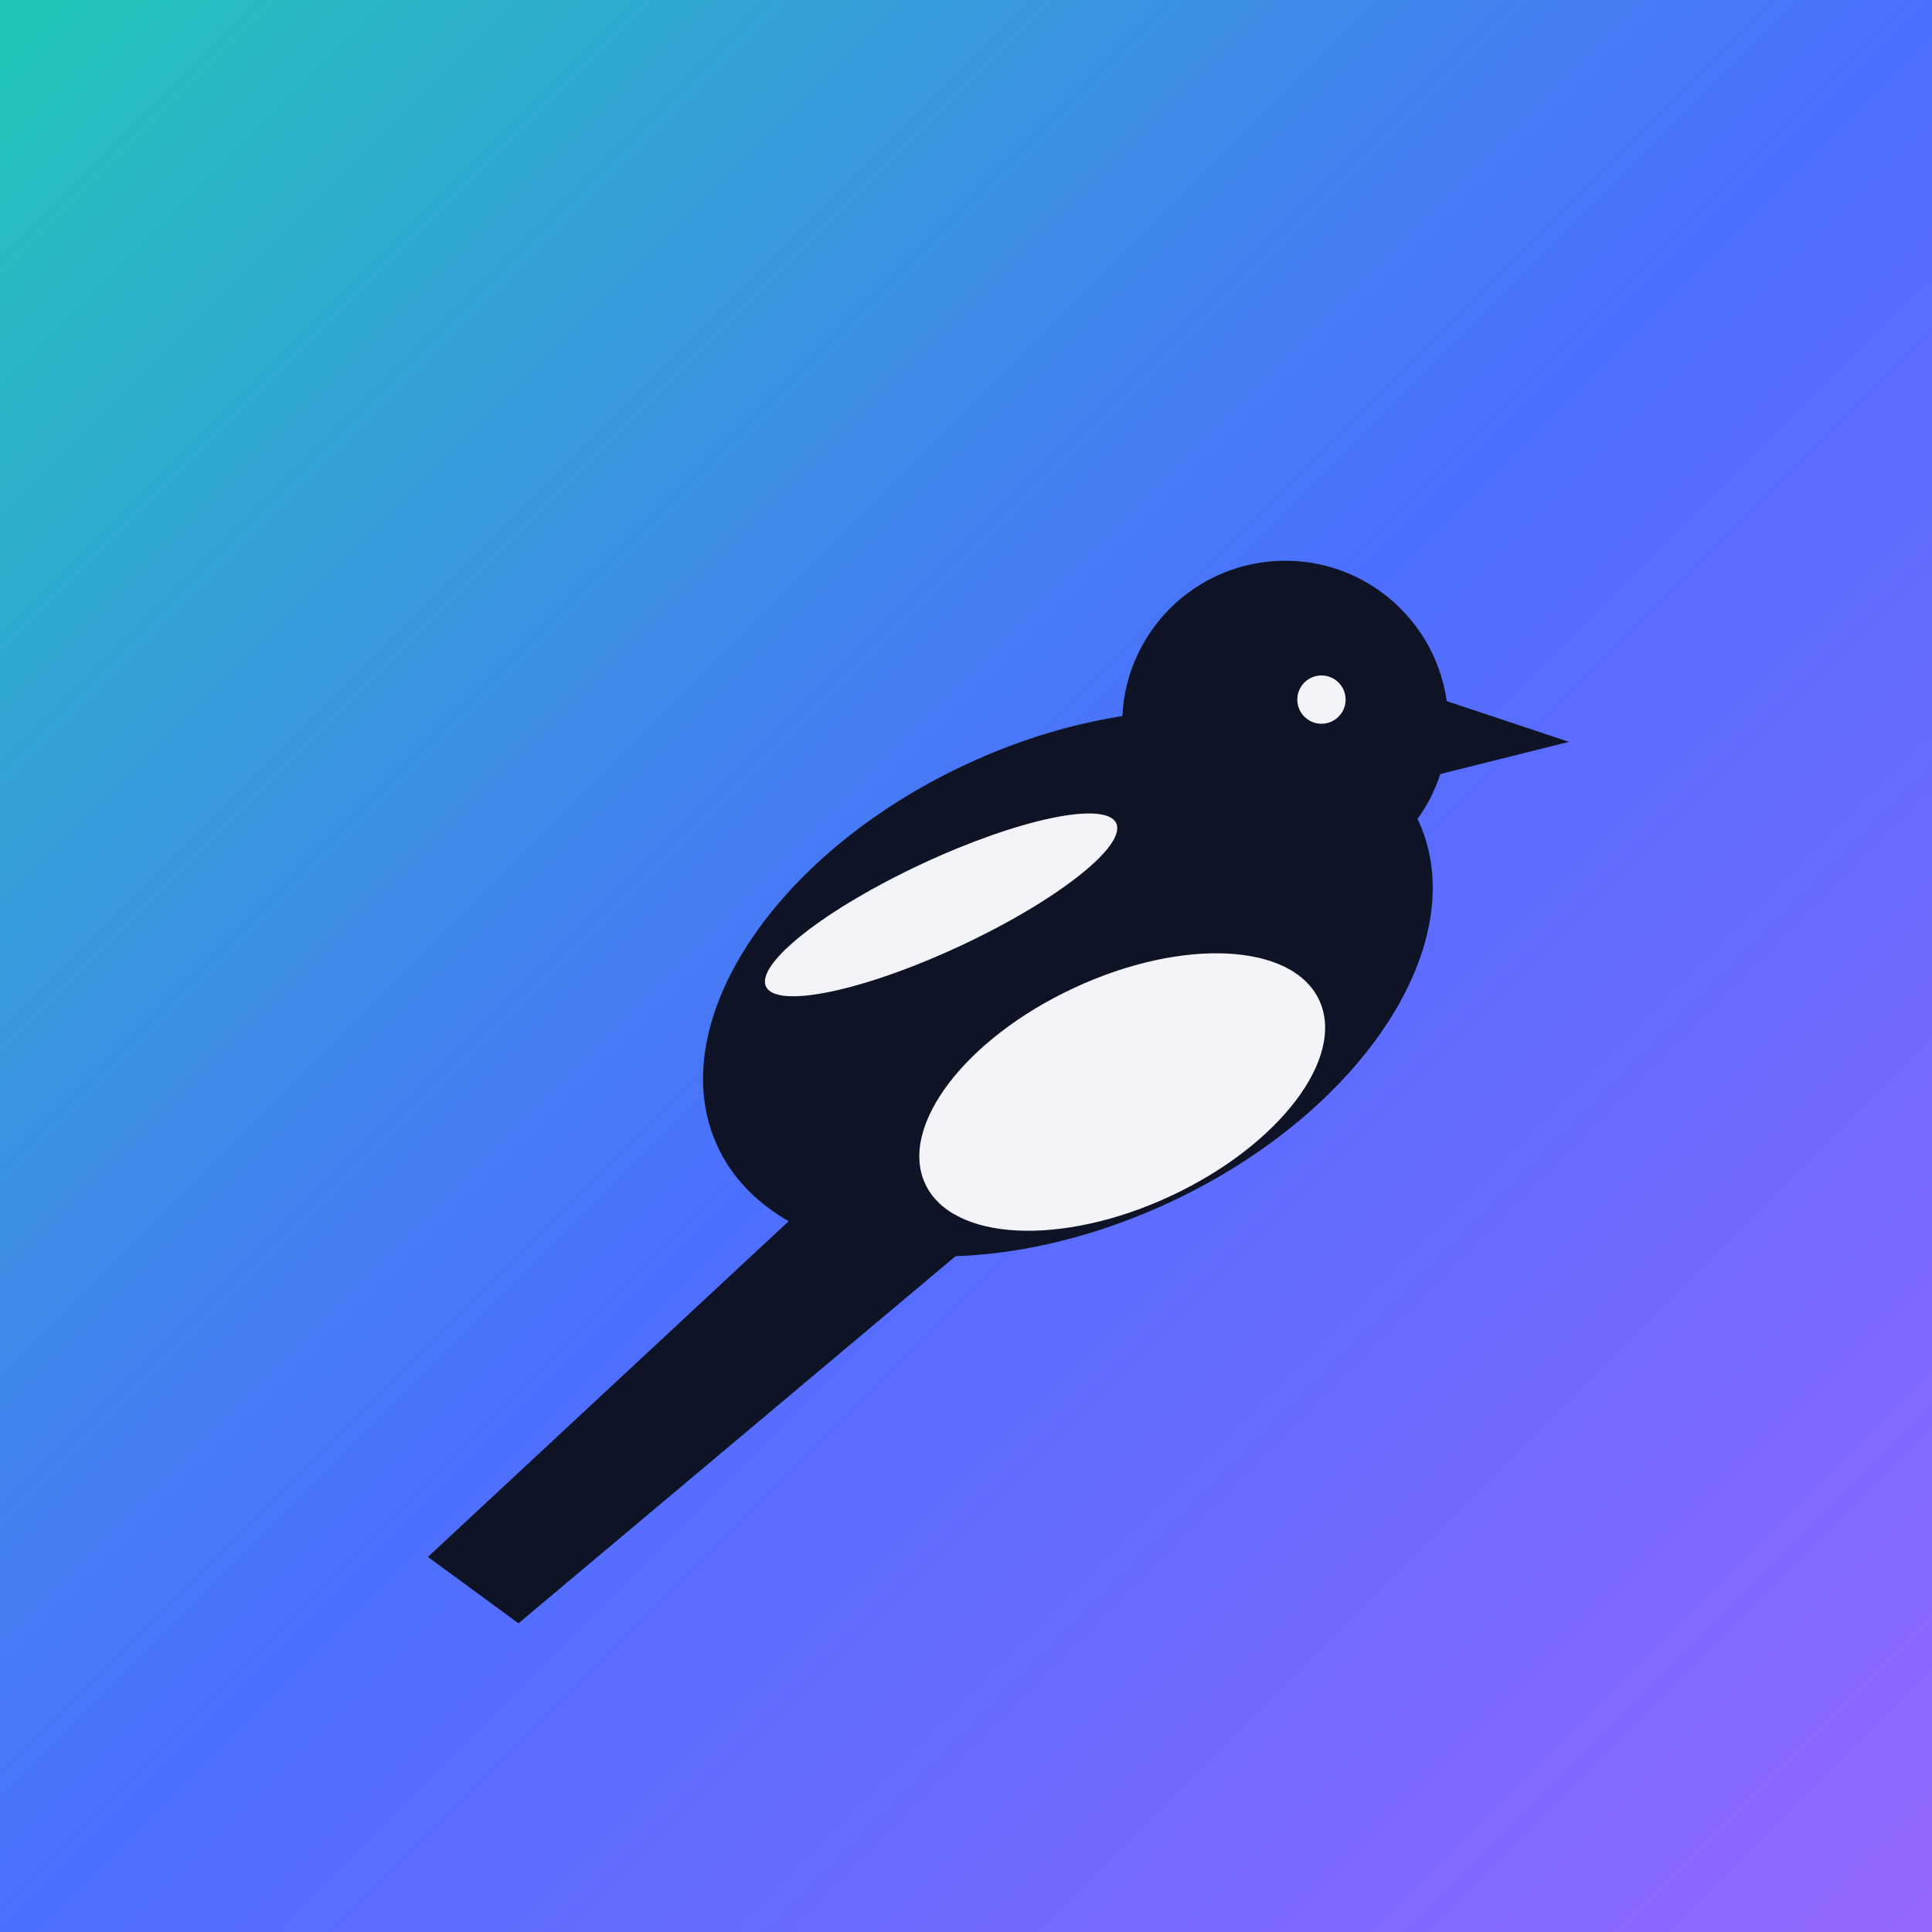
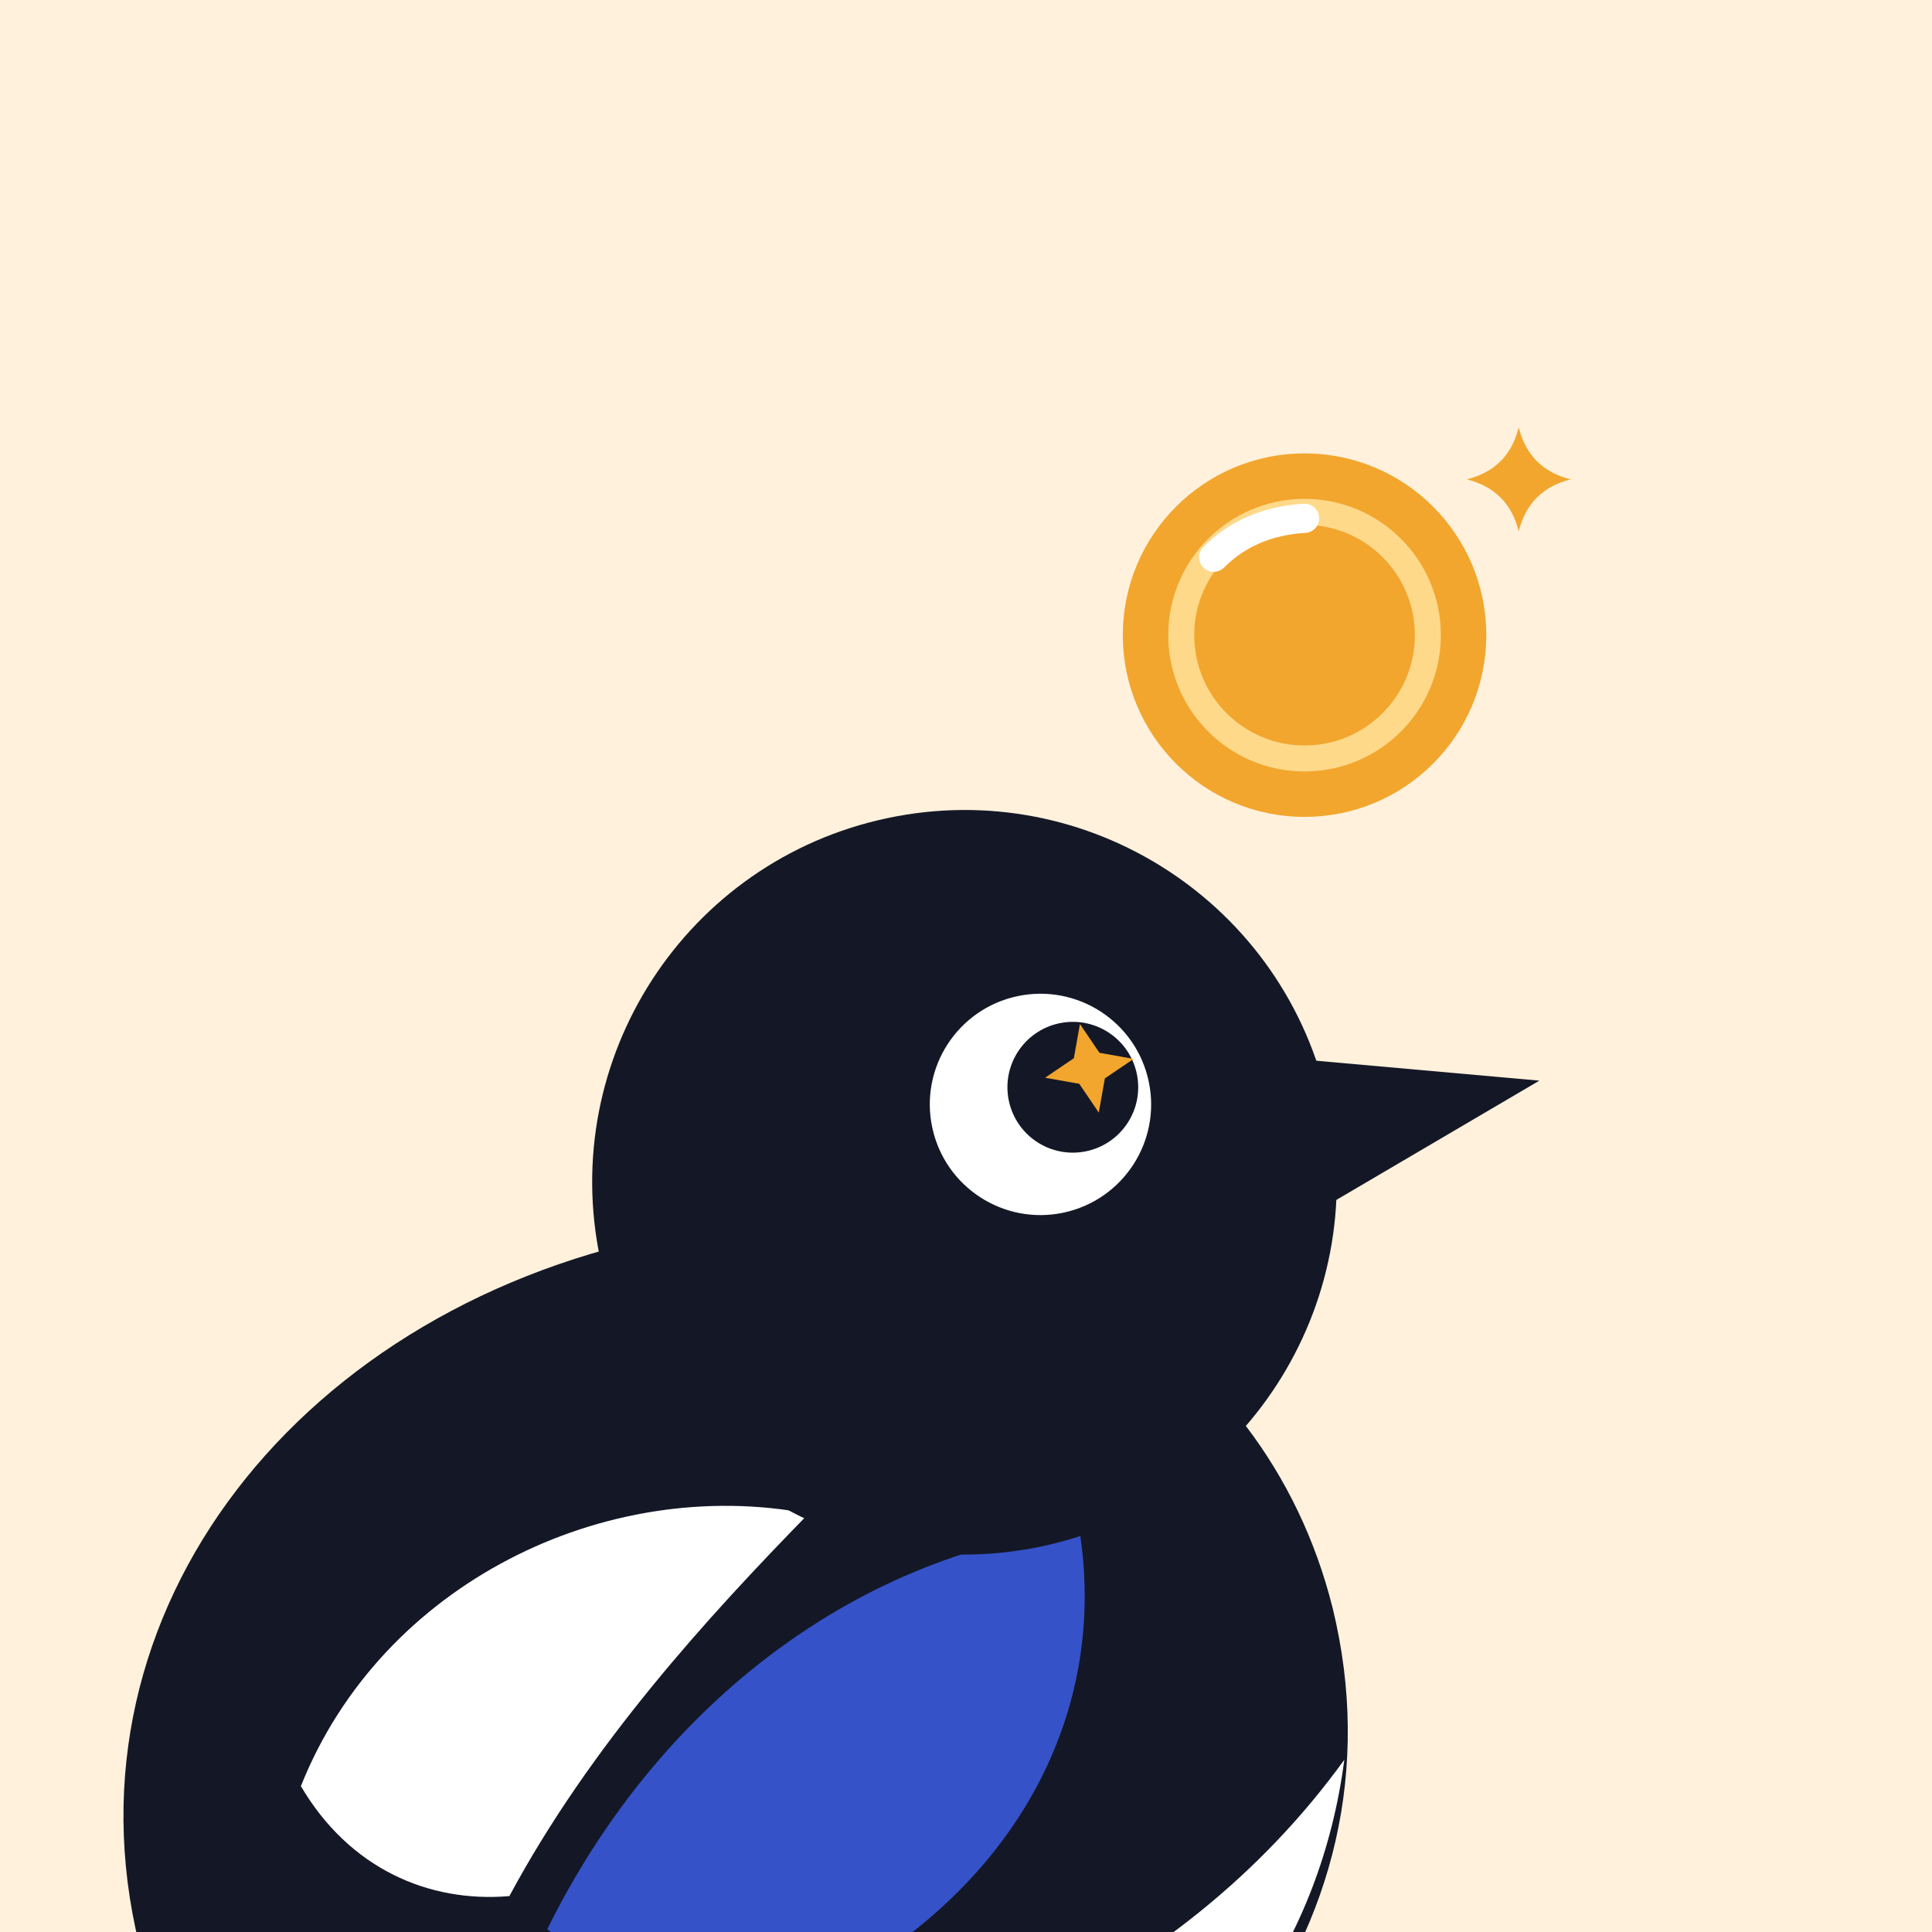
<svg xmlns="http://www.w3.org/2000/svg" viewBox="0 0 512 512">
-   <defs>
-     <linearGradient id="sheen" x1="0" y1="0" x2="1" y2="1">
-       <stop offset="0" stop-color="#1FC7B6" />
-       <stop offset=".5" stop-color="#4C6FFF" />
-       <stop offset="1" stop-color="#9466FF" />
-     </linearGradient>
-   </defs>
-   <rect width="512" height="512" fill="url(#sheen)" />
-   <g id="bird" transform="translate(51 51) scale(.8)">
-     <polygon points="222,318 78,452 108,474 258,348" fill="#0E1426" />
-     <ellipse cx="290" cy="262" rx="128" ry="80" transform="rotate(-25 290 262)" fill="#0E1426" />
-     <circle cx="362" cy="176" r="54" fill="#0E1426" />
-     <polygon points="408,166 456,182 408,194" fill="#0E1426" />
-     <ellipse cx="308" cy="298" rx="72" ry="38" transform="rotate(-25 308 298)" fill="#F2F4F8" />
-     <ellipse cx="248" cy="236" rx="64" ry="15" transform="rotate(-25 248 236)" fill="#F2F4F8" />
-     <circle cx="374" cy="168" r="8" fill="#F2F4F8" />
+   <rect width="512" height="512" fill="#FFF1DC" />
+   <g transform="translate(0 72) scale(0.86)">
+     <g transform="translate(-236 14) scale(1.55) rotate(-12 344 172)">
+       <path d="M152 286 C150 218 210 168 286 170 C350 172 396 214 398 270 C400 336 342 382 270 382 C200 382 154 344 152 286 Z" fill="#141826" />
+       <path d="M168 300 C196 356 262 384 322 368 C356 358 382 334 394 300 C352 338 292 350 236 338 C212 332 188 318 168 300 Z" fill="#FFFFFF" />
+       <path d="M190 262 C214 226 262 214 300 230 C276 246 248 266 226 292 C210 290 196 280 190 262 Z" fill="#FFFFFF" />
+       <path d="M232 300 C262 262 306 240 352 244 C350 286 318 318 270 326 C254 318 240 310 232 300 Z" fill="#3552C9" />
+       <circle cx="344" cy="172" r="74" fill="#141826" />
+       <path d="M408 160 L460 176 L406 194 Z" fill="#141826" />
+       <circle cx="362" cy="160" r="22" fill="#FFFFFF" />
+       <circle cx="369" cy="158" r="13" fill="#141826" />
+       <path d="M373 146 l2.6 6.4 l6.4 2.6 l-6.4 2.6 l-2.6 6.4 l-2.6 -6.4 l-6.4 -2.6 l6.4 -2.6 z" fill="#F2A62E" />
+     </g>
+     <circle cx="402" cy="112" r="56" fill="#F2A62E" />
+     <circle cx="402" cy="112" r="38" fill="none" stroke="#FFD98A" stroke-width="8" />
+     <path d="M374 88 Q385 77 402 76" stroke="#FFFFFF" stroke-width="9" stroke-linecap="round" fill="none" />
+     <path d="M468 48 Q471.2 60.8 484 64 Q471.2 67.2 468 80 Q464.8 67.2 452 64 Q464.8 60.8 468 48 Z" fill="#F2A62E" />
  </g>
+   <rect width="512" height="72" fill="#FFF1DC" />
</svg>
